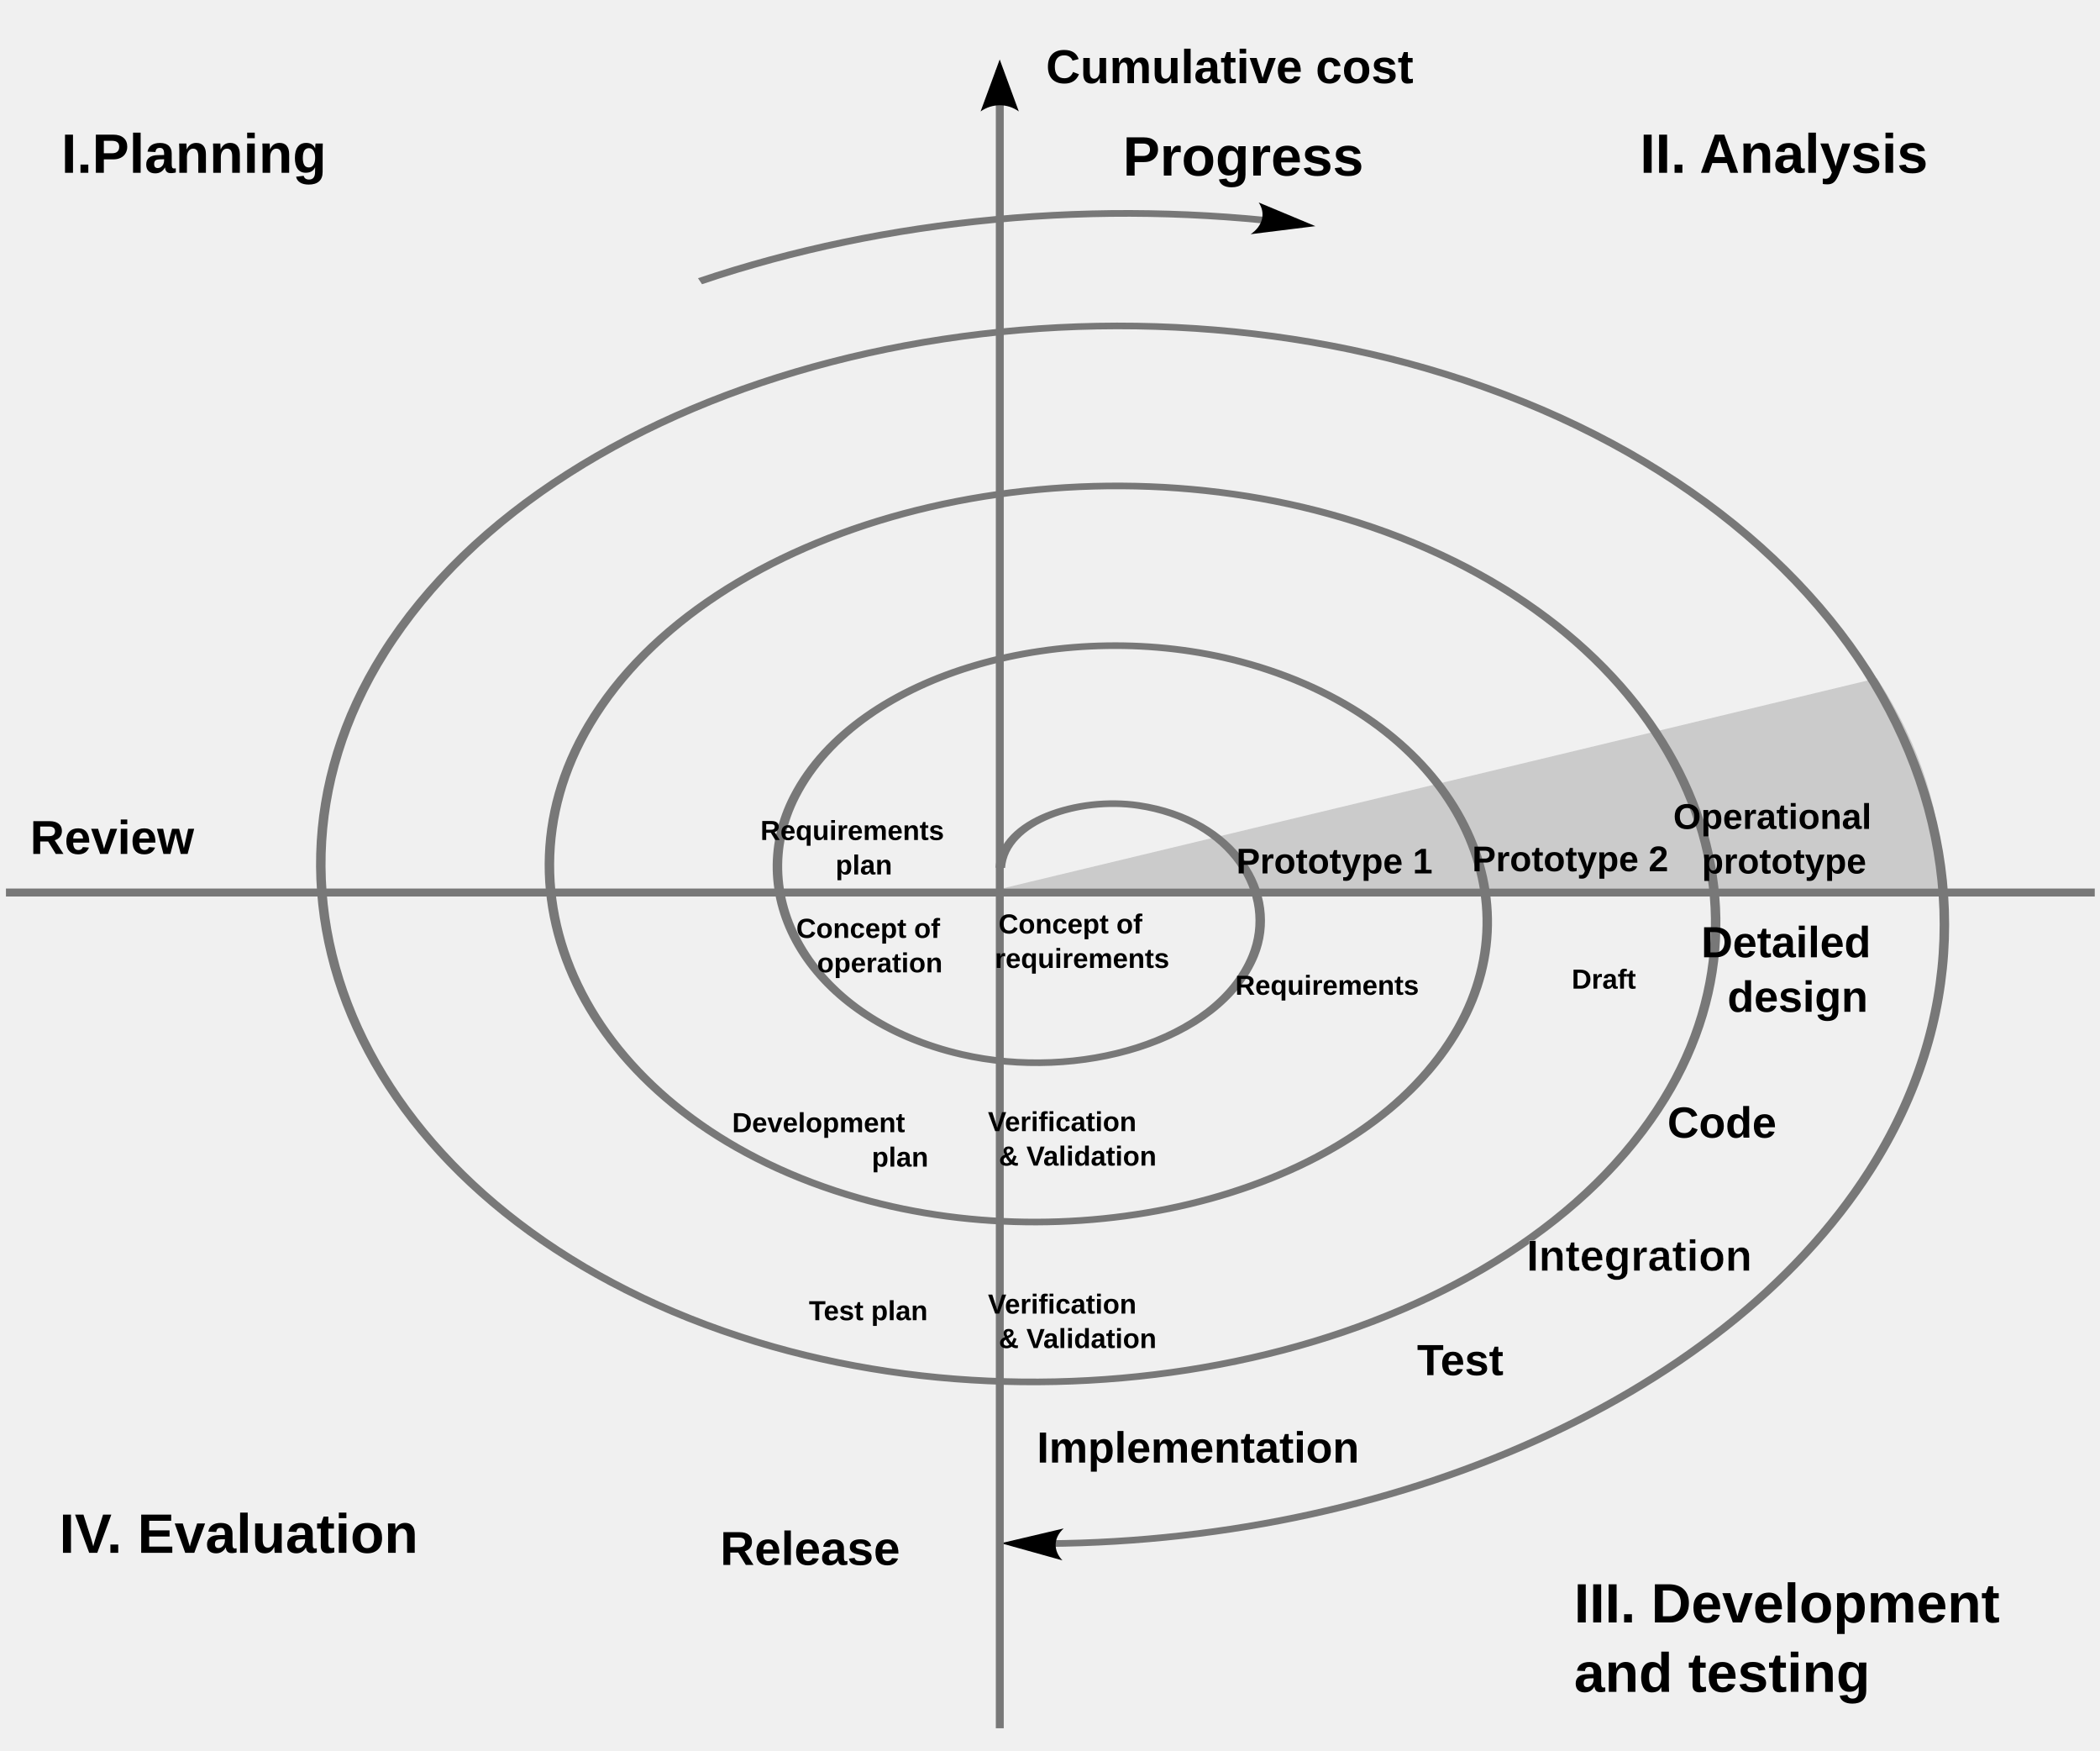
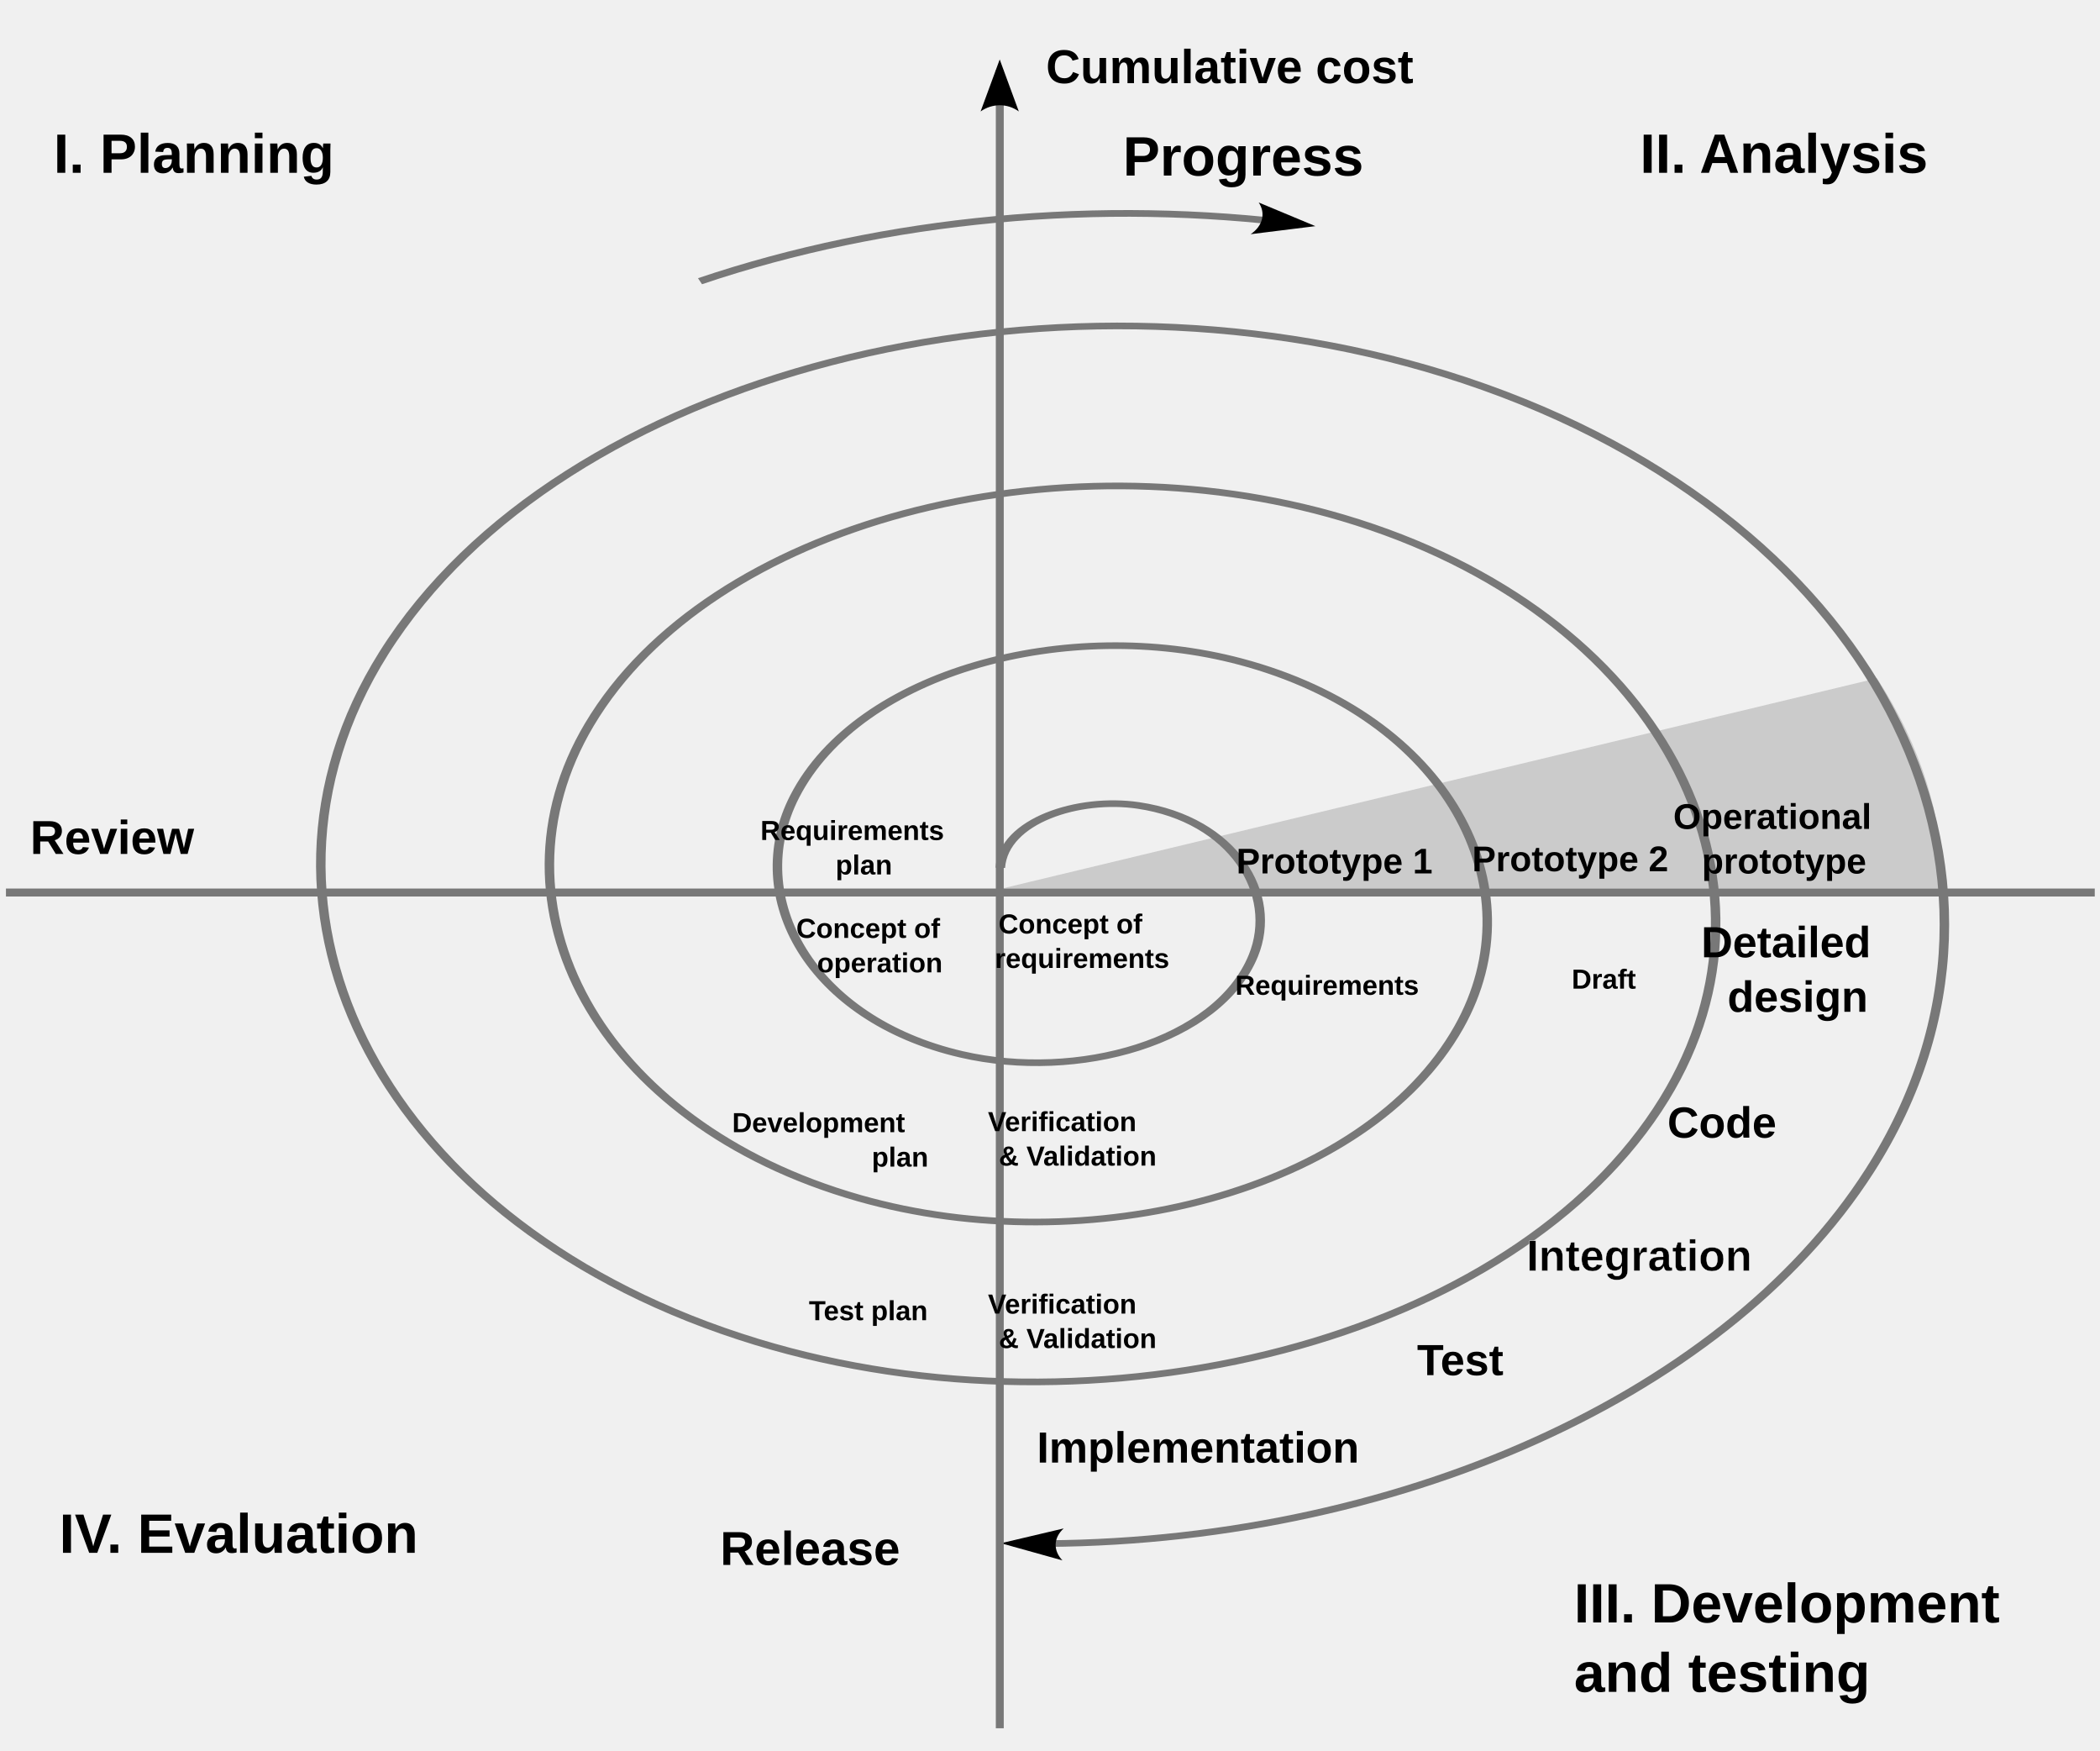
<svg xmlns="http://www.w3.org/2000/svg" xmlns:xlink="http://www.w3.org/1999/xlink" width="600" height="500" id="svg2" version="1.1">
  <defs id="defs4">
    <marker orient="auto" refY="0" refX="0" id="Arrow2Mend" style="overflow:visible">
      <path id="path3826" style="font-size:12px;fill-rule:evenodd;stroke-width:0.625;stroke-linejoin:round" d="M 8.719,4.034 -2.207,0.016 8.719,-4.002 c -1.745,2.372 -1.735,5.617 -6e-7,8.035 z" transform="scale(-0.6,-0.6)" />
    </marker>
  </defs>
  <g id="layer1" transform="translate(-14.96536,-473.268)">
    <path style="opacity:0.674;fill:#828282;fill-opacity:0.503;stroke:none;-inkscape-font-specification:Arial Bold;font-family:Arial;font-weight:bold;font-style:normal;font-stretch:normal;font-variant:normal" id="path5887" d="m 1006.873,432.311 c 8.893,17.018 13.459,35.155 13.459,53.456 l -191.867,0 z" transform="matrix(1.401454,0,0,1.123859,-859.8436,181.1509)" />
    <path style="fill:none;stroke:#787878;stroke-width:2.784;stroke-linecap:butt;stroke-linejoin:miter;stroke-miterlimit:1;stroke-opacity:1;stroke-dasharray:none;marker-end:url(#Arrow2Mend);-inkscape-font-specification:Arial Bold;font-family:Arial;font-weight:bold;font-style:normal;font-stretch:normal;font-variant:normal" id="path2956" d="m 328.122,354.534 c 7.933,18.202 -7.305,37.002 -24.621,41.483 -27.677,7.163 -53.458,-14.964 -58.337,-41.469 -6.802,-36.947 22.636,-70.094 58.318,-75.192 46.165,-6.595 86.809,30.308 92.046,75.166 6.463,55.364 -37.98,103.567 -92.015,108.9 -64.555,6.371 -120.35,-45.65 -125.754,-108.863 -6.304,-73.742 53.32,-137.15 125.712,-142.609 82.927,-6.253 153.961,60.99 159.463,142.561 6.213,92.11 -68.66,170.779 -159.409,176.317 -101.292,6.181 -187.604,-76.329 -193.171,-176.258 -6.155,-110.474 83.998,-204.433 193.106,-210.026 119.655,-6.133 221.266,91.667 226.88,209.955 C 536.453,483.336 431.002,592.601 303.535,598.234 165.518,604.333 48.596,491.229 42.947,354.582 38.532,247.803 101.774,147.223 198.358,102.42" transform="matrix(-0.871138,-0.303191,0.4334261,-0.6093799,432.9447,1036.682)" />
    <text xml:space="preserve" style="font-style:normal;font-variant:normal;font-weight:bold;font-stretch:normal;line-height:0%;font-family:Arial;-inkscape-font-specification:'Arial Bold';text-align:center;text-anchor:middle;fill:#000000;fill-opacity:1;stroke:none" x="78.699" y="522.632" id="text2958">
-       <tspan x="78.699" y="522.632" id="tspan8185" style="font-size:15.86px;line-height:1.25">I.Planning</tspan>
+       <tspan x="78.699" y="522.632" id="tspan8185" style="font-size:15.86px;line-height:1.25">I. Planning</tspan>
    </text>
    <text xml:space="preserve" style="font-style:normal;font-variant:normal;font-weight:bold;font-stretch:normal;line-height:0%;font-family:Arial;-inkscape-font-specification:'Arial Bold';text-align:center;text-anchor:middle;fill:#000000;fill-opacity:1;stroke:none" x="532.996" y="522.632" id="text2958-5">
      <tspan x="532.996" y="522.632" id="tspan8183" style="font-size:15.86px;line-height:1.25">II. Analysis</tspan>
    </text>
    <text xml:space="preserve" style="font-style:normal;font-variant:normal;font-weight:bold;font-stretch:normal;line-height:0%;font-family:Arial;-inkscape-font-specification:'Arial Bold';fill:#000000;fill-opacity:1;stroke:none" x="464.697" y="936.71" id="text2958-4">
      <tspan id="tspan2960-3" x="464.697" y="936.71" style="font-size:15.86px;line-height:1.25">III. Development </tspan>
      <tspan x="464.697" y="956.535" id="tspan8181" style="font-size:15.86px;line-height:1.25">and testing</tspan>
    </text>
    <text xml:space="preserve" style="font-style:normal;font-variant:normal;font-weight:bold;font-stretch:normal;line-height:0%;font-family:Arial;-inkscape-font-specification:'Arial Bold';fill:#000000;fill-opacity:1;stroke:none" x="31.899" y="916.812" id="text2958-9">
      <tspan x="31.899" y="916.812" id="tspan7791" style="font-size:15.86px;line-height:1.25">IV. Evaluation</tspan>
    </text>
    <path style="fill:none;stroke:#787878;stroke-width:2.266;stroke-linecap:butt;stroke-linejoin:miter;stroke-miterlimit:1;stroke-opacity:1;stroke-dasharray:none;marker-end:none;-inkscape-font-specification:Arial Bold;font-family:Arial;font-weight:bold;font-style:normal;font-stretch:normal;font-variant:normal" d="m 613.471,728.207 -596.807,0" id="path4432" />
    <path style="fill:none;stroke:#787878;stroke-width:2.266;stroke-linecap:butt;stroke-linejoin:miter;stroke-miterlimit:1;stroke-opacity:1;stroke-dasharray:none;marker-end:url(#Arrow2Mend);-inkscape-font-specification:Arial Bold;font-family:Arial;font-weight:bold;font-style:normal;font-stretch:normal;font-variant:normal" d="m 300.618,966.93 0,-473.676" id="path4808" />
    <path style="fill:none;stroke:#787878;stroke-width:0.555;stroke-linecap:butt;stroke-linejoin:miter;stroke-miterlimit:1;stroke-opacity:1;stroke-dasharray:none;marker-end:url(#Arrow2Mend);-inkscape-font-specification:Arial Bold;font-family:Arial;font-weight:bold;font-style:normal;font-stretch:normal;font-variant:normal" id="path5572" d="m 226.402,145.907 c 11.01,-5.234 23.574,-6.868 35.565,-4.699" transform="matrix(4.845077,0,0,3.439266,-881.9686,51.78004)" />
    <text xml:space="preserve" style="font-style:normal;font-variant:normal;font-weight:bold;font-stretch:normal;line-height:0%;font-family:Arial;-inkscape-font-specification:'Arial Bold';text-align:start;writing-mode:lr-tb;text-anchor:start;fill:#000000;fill-opacity:1;stroke:none" x="335.799" y="523.408" id="text5775">
      <tspan id="tspan5777" x="335.799" y="523.408" style="font-size:15.86px;line-height:1.25">Progress</tspan>
    </text>
    <text xml:space="preserve" style="font-style:normal;font-variant:normal;font-weight:bold;font-stretch:normal;line-height:0%;font-family:Arial;-inkscape-font-specification:'Arial Bold';text-align:start;writing-mode:lr-tb;text-anchor:start;fill:#000000;fill-opacity:1;stroke:none" x="313.811" y="497.023" id="text5779">
      <tspan id="tspan5781" x="313.811" y="497.023" style="font-size:13.595px;line-height:1.25">Cumulative cost</tspan>
    </text>
    <text xml:space="preserve" style="font-style:normal;font-variant:normal;font-weight:bold;font-stretch:normal;line-height:0%;font-family:Arial;-inkscape-font-specification:'Arial Bold';text-align:center;writing-mode:lr-tb;text-anchor:middle;fill:#000000;fill-opacity:1;stroke:none" x="270.127" y="713.207" id="text5775-6">
      <tspan id="tspan5777-7" x="270.127" y="713.207" style="font-size:7.869px;line-height:1.25">Requirements</tspan>
      <tspan x="270.127" y="723.044" id="tspan5808" style="font-size:7.869px;line-height:1.25">plan</tspan>
    </text>
    <text xml:space="preserve" style="font-style:normal;font-variant:normal;font-weight:bold;font-stretch:normal;line-height:0%;font-family:Arial;-inkscape-font-specification:'Arial Bold';text-align:center;writing-mode:lr-tb;text-anchor:middle;fill:#000000;fill-opacity:1;stroke:none" x="274.669" y="741.165" id="text5775-6-4">
      <tspan x="274.669" y="741.165" id="tspan5808-8" style="font-size:7.869px;line-height:1.25">Concept of</tspan>
      <tspan x="274.669" y="751.002" id="tspan5840" style="font-size:7.869px;line-height:1.25">operation</tspan>
    </text>
    <text xml:space="preserve" style="font-style:normal;font-variant:normal;font-weight:bold;font-stretch:normal;line-height:0%;font-family:Arial;-inkscape-font-specification:'Arial Bold';text-align:center;writing-mode:lr-tb;text-anchor:middle;fill:#000000;fill-opacity:1;stroke:none" x="332.465" y="739.909" id="text5775-6-5">
      <tspan x="332.465" y="739.909" id="tspan5808-1" style="font-size:7.869px;line-height:1.25">Concept of</tspan>
      <tspan x="332.465" y="749.745" id="tspan5857" style="font-size:7.869px;line-height:1.25">requirements</tspan>
    </text>
    <text xml:space="preserve" style="font-style:normal;font-variant:normal;font-weight:bold;font-stretch:normal;line-height:0%;font-family:Arial;-inkscape-font-specification:'Arial Bold';text-align:center;writing-mode:lr-tb;text-anchor:middle;fill:#000000;fill-opacity:1;stroke:none" x="404.565" y="722.758" id="text5775-62">
      <tspan id="tspan5777-76" x="404.565" y="722.758" style="font-size:10.196px;line-height:1.25">Prototype 1</tspan>
    </text>
    <text xml:space="preserve" style="font-style:normal;font-variant:normal;font-weight:bold;font-stretch:normal;line-height:0%;font-family:Arial;-inkscape-font-specification:'Arial Bold';text-align:center;writing-mode:lr-tb;text-anchor:middle;fill:#000000;fill-opacity:1;stroke:none" x="471.936" y="722.13" id="text5775-62-0">
      <tspan id="tspan5777-76-8" x="471.936" y="722.13" style="font-size:10.196px;line-height:1.25">Prototype 2</tspan>
    </text>
    <text xml:space="preserve" style="font-style:normal;font-variant:normal;font-weight:bold;font-stretch:normal;line-height:0%;font-family:Arial;-inkscape-font-specification:'Arial Bold';text-align:center;writing-mode:lr-tb;text-anchor:middle;fill:#000000;fill-opacity:1;stroke:none" x="533.03" y="710.037" id="text5775-62-2">
      <tspan id="tspan5777-76-7" x="533.03" y="710.037" style="font-size:10.196px;line-height:1.25">Operational</tspan>
      <tspan x="533.03" y="722.782" id="tspan7602" style="font-size:10.196px;line-height:1.25">prototype</tspan>
    </text>
    <text xml:space="preserve" style="font-style:normal;font-variant:normal;font-weight:bold;font-stretch:normal;line-height:0%;font-family:Arial;-inkscape-font-specification:'Arial Bold';text-align:center;writing-mode:lr-tb;text-anchor:middle;fill:#000000;fill-opacity:1;stroke:none" x="402.462" y="757.417" id="text5775-6-9">
      <tspan x="402.462" y="757.417" id="tspan5808-0" style="font-size:7.869px;line-height:1.25">Requirements</tspan>
    </text>
    <text xml:space="preserve" style="font-style:normal;font-variant:normal;font-weight:bold;font-stretch:normal;line-height:0%;font-family:Arial;-inkscape-font-specification:'Arial Bold';text-align:center;writing-mode:lr-tb;text-anchor:middle;fill:#000000;fill-opacity:1;stroke:none" x="481.532" y="755.672" id="text5775-6-9-0">
      <tspan x="481.532" y="755.672" id="tspan5808-0-3" style="font-size:7.869px;line-height:1.25">Draft</tspan>
    </text>
    <text xml:space="preserve" style="font-style:normal;font-variant:normal;font-weight:bold;font-stretch:normal;line-height:0%;font-family:Arial;-inkscape-font-specification:'Arial Bold';text-align:center;writing-mode:lr-tb;text-anchor:middle;fill:#000000;fill-opacity:1;stroke:none" x="536.931" y="746.705" id="text5775-6-9-6">
      <tspan x="536.931" y="746.705" id="tspan5808-0-9" style="font-size:12.462px;line-height:1.25">Detailed</tspan>
      <tspan x="536.931" y="762.282" id="tspan7670" style="font-size:12.462px;line-height:1.25">design</tspan>
    </text>
    <text xml:space="preserve" style="font-style:normal;font-variant:normal;font-weight:bold;font-stretch:normal;line-height:0%;font-family:Arial;-inkscape-font-specification:'Arial Bold';text-align:center;writing-mode:lr-tb;text-anchor:middle;fill:#000000;fill-opacity:1;stroke:none" x="515.277" y="798.225" id="text5775-6-9-3">
      <tspan x="515.277" y="798.225" id="tspan5808-0-1" style="font-size:12.462px;line-height:1.25">Code</tspan>
    </text>
    <text xml:space="preserve" style="font-style:normal;font-variant:normal;font-weight:bold;font-stretch:normal;line-height:0%;font-family:Arial;-inkscape-font-specification:'Arial Bold';text-align:center;writing-mode:lr-tb;text-anchor:middle;fill:#000000;fill-opacity:1;stroke:#ffffff;stroke-width:0.113;stroke-miterlimit:4;stroke-dasharray:none;stroke-opacity:1" x="491.665" y="836.255" id="text5775-6-9-1">
      <tspan x="491.665" y="836.255" id="tspan5808-0-96" style="font-style:normal;font-variant:normal;font-weight:bold;font-stretch:normal;font-size:12.462px;line-height:1.25;font-family:Arial;-inkscape-font-specification:'Arial Bold';stroke-width:0.113">Integration</tspan>
    </text>
    <text xml:space="preserve" style="font-style:normal;font-variant:normal;font-weight:bold;font-stretch:normal;line-height:0%;font-family:Arial;-inkscape-font-specification:'Arial Bold';text-align:center;writing-mode:lr-tb;text-anchor:middle;fill:#000000;fill-opacity:1;stroke:none" x="440.519" y="866.073" id="text5775-6-9-15">
      <tspan x="440.519" y="866.073" id="tspan5808-0-5" style="font-size:12.462px;line-height:1.25">Test</tspan>
    </text>
    <text xml:space="preserve" style="font-style:normal;font-variant:normal;font-weight:bold;font-stretch:normal;line-height:0%;font-family:Arial;-inkscape-font-specification:'Arial Bold';text-align:center;writing-mode:lr-tb;text-anchor:middle;fill:#000000;fill-opacity:1;stroke:none" x="365.604" y="891.045" id="text5775-6-9-04">
      <tspan x="365.604" y="891.045" id="tspan5808-0-54" style="font-size:12.462px;line-height:1.25">Implementation</tspan>
    </text>
    <text xml:space="preserve" style="font-style:normal;font-variant:normal;font-weight:bold;font-stretch:normal;line-height:0%;font-family:Arial;-inkscape-font-specification:'Arial Bold';text-align:end;writing-mode:lr-tb;text-anchor:end;fill:#000000;fill-opacity:1;stroke:none" x="288.8" y="920.28" id="text5775-6-9-7">
      <tspan x="288.8" y="920.28" id="tspan5808-0-6" style="font-size:13.595px;line-height:1.25">Release</tspan>
    </text>
    <text xml:space="preserve" style="font-style:normal;font-variant:normal;font-weight:bold;font-stretch:normal;line-height:0%;font-family:Arial;-inkscape-font-specification:'Arial Bold';text-align:end;writing-mode:lr-tb;text-anchor:end;fill:#000000;fill-opacity:1;stroke:none" x="296.699" y="850.368" id="text5775-6-9-8">
      <tspan x="296.699" y="850.368" id="tspan5808-0-55" style="font-size:7.869px;line-height:1.25">Test plan</tspan>
    </text>
    <text xml:space="preserve" style="font-style:normal;font-variant:normal;font-weight:bold;font-stretch:normal;line-height:0%;font-family:Arial;-inkscape-font-specification:'Arial Bold';text-align:center;writing-mode:lr-tb;text-anchor:middle;fill:#000000;fill-opacity:1;stroke:none" x="331.209" y="848.483" id="text5775-6-9-5">
      <tspan x="331.209" y="848.483" id="tspan5808-0-38" style="font-size:7.869px;line-height:1.25">Verification </tspan>
      <tspan x="331.209" y="858.319" id="tspan7749" style="font-size:7.869px;line-height:1.25">&amp; Validation</tspan>
    </text>
    <text xml:space="preserve" style="font-style:normal;font-variant:normal;font-weight:bold;font-stretch:normal;line-height:0%;font-family:Arial;-inkscape-font-specification:'Arial Bold';text-align:end;writing-mode:lr-tb;text-anchor:end;fill:#000000;fill-opacity:1;stroke:none" x="296.885" y="796.655" id="text5775-6-9-8-4">
      <tspan x="296.885" y="796.655" id="tspan5808-0-55-6" style="font-size:7.869px;line-height:1.25">Development</tspan>
      <tspan x="296.885" y="806.491" id="tspan7776" style="font-size:7.869px;line-height:1.25">plan</tspan>
    </text>
    <use x="0" y="0" xlink:href="#text5775-6-9-5" id="use7778" transform="translate(0,-52.11277)" width="600" height="600" style="-inkscape-font-specification:Arial Bold;font-family:Arial;font-weight:bold;font-style:normal;font-stretch:normal;font-variant:normal" />
    <text xml:space="preserve" style="font-style:normal;font-variant:normal;font-weight:bold;font-stretch:normal;line-height:0%;font-family:Arial;-inkscape-font-specification:'Arial Bold';text-align:center;writing-mode:lr-tb;text-anchor:middle;fill:#000000;fill-opacity:1;stroke:none" x="55.335" y="717.185" id="text5775-6-9-8-8">
      <tspan x="55.335" y="717.185" id="tspan5808-0-55-2" style="font-size:13.595px;line-height:1.25">Review</tspan>
    </text>
  </g>
</svg>
